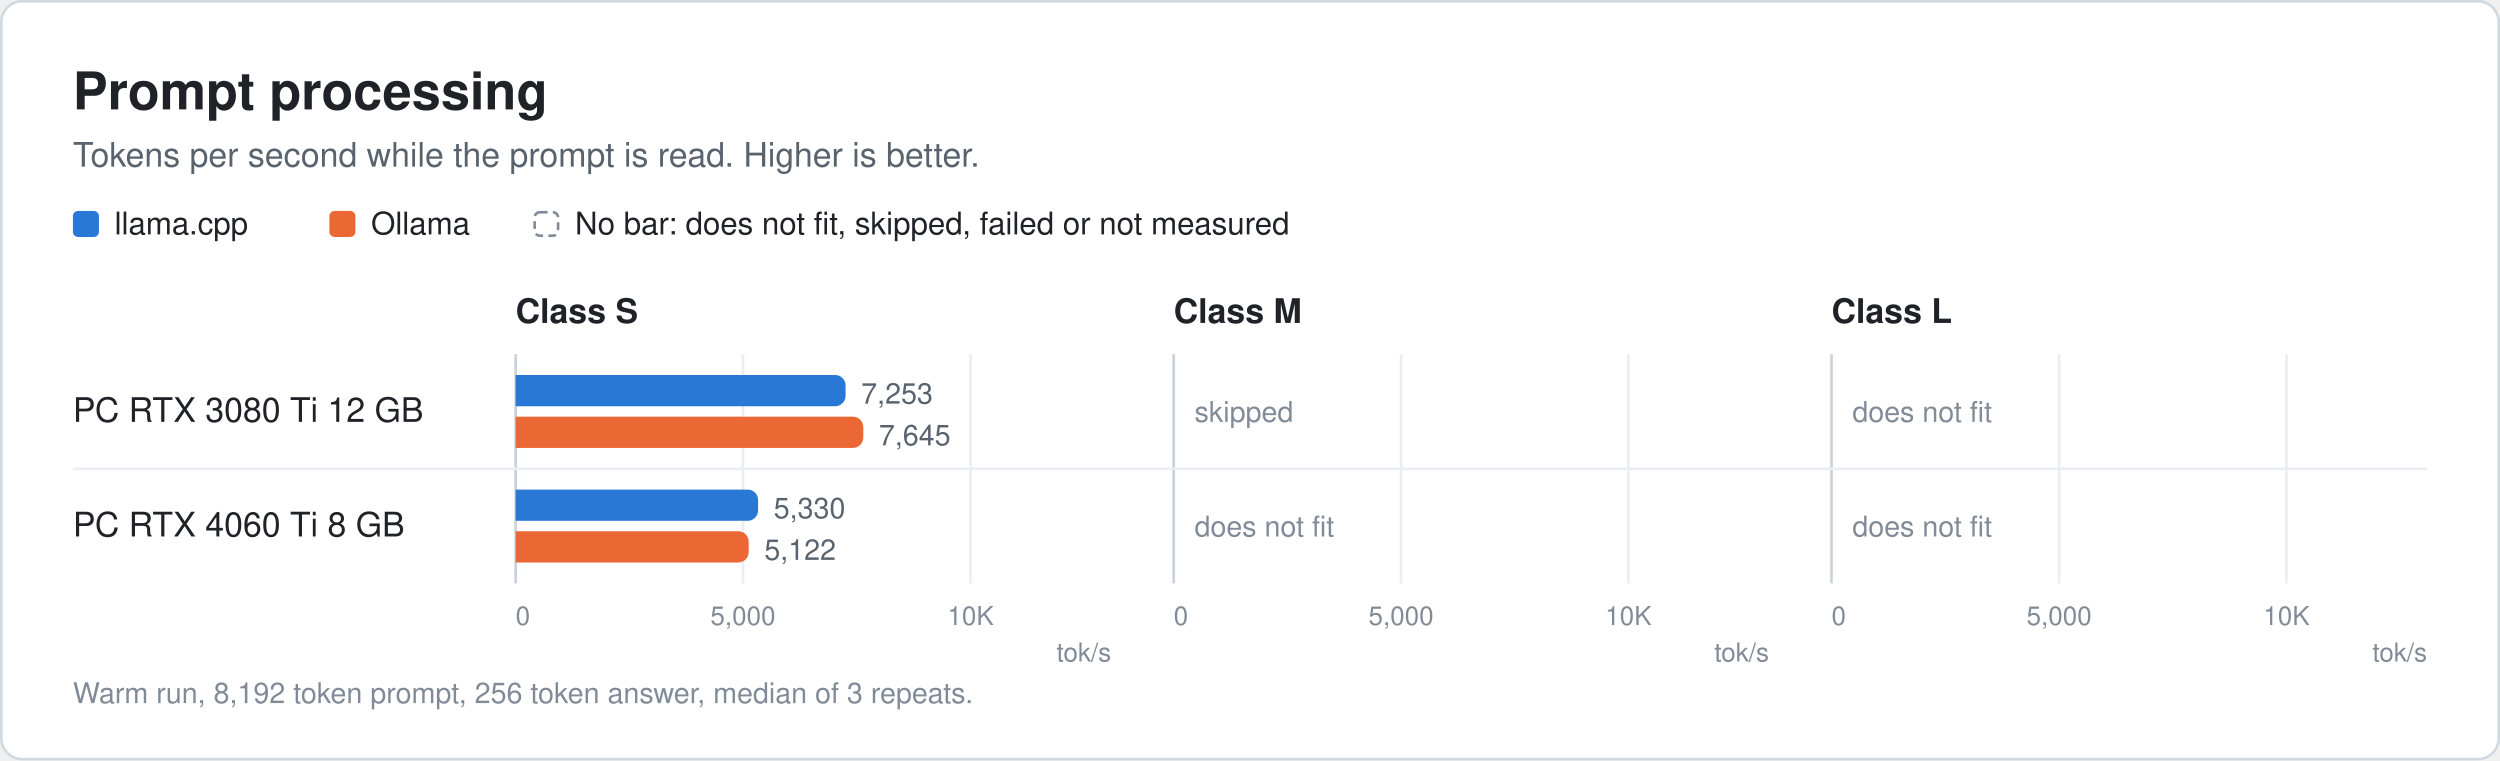
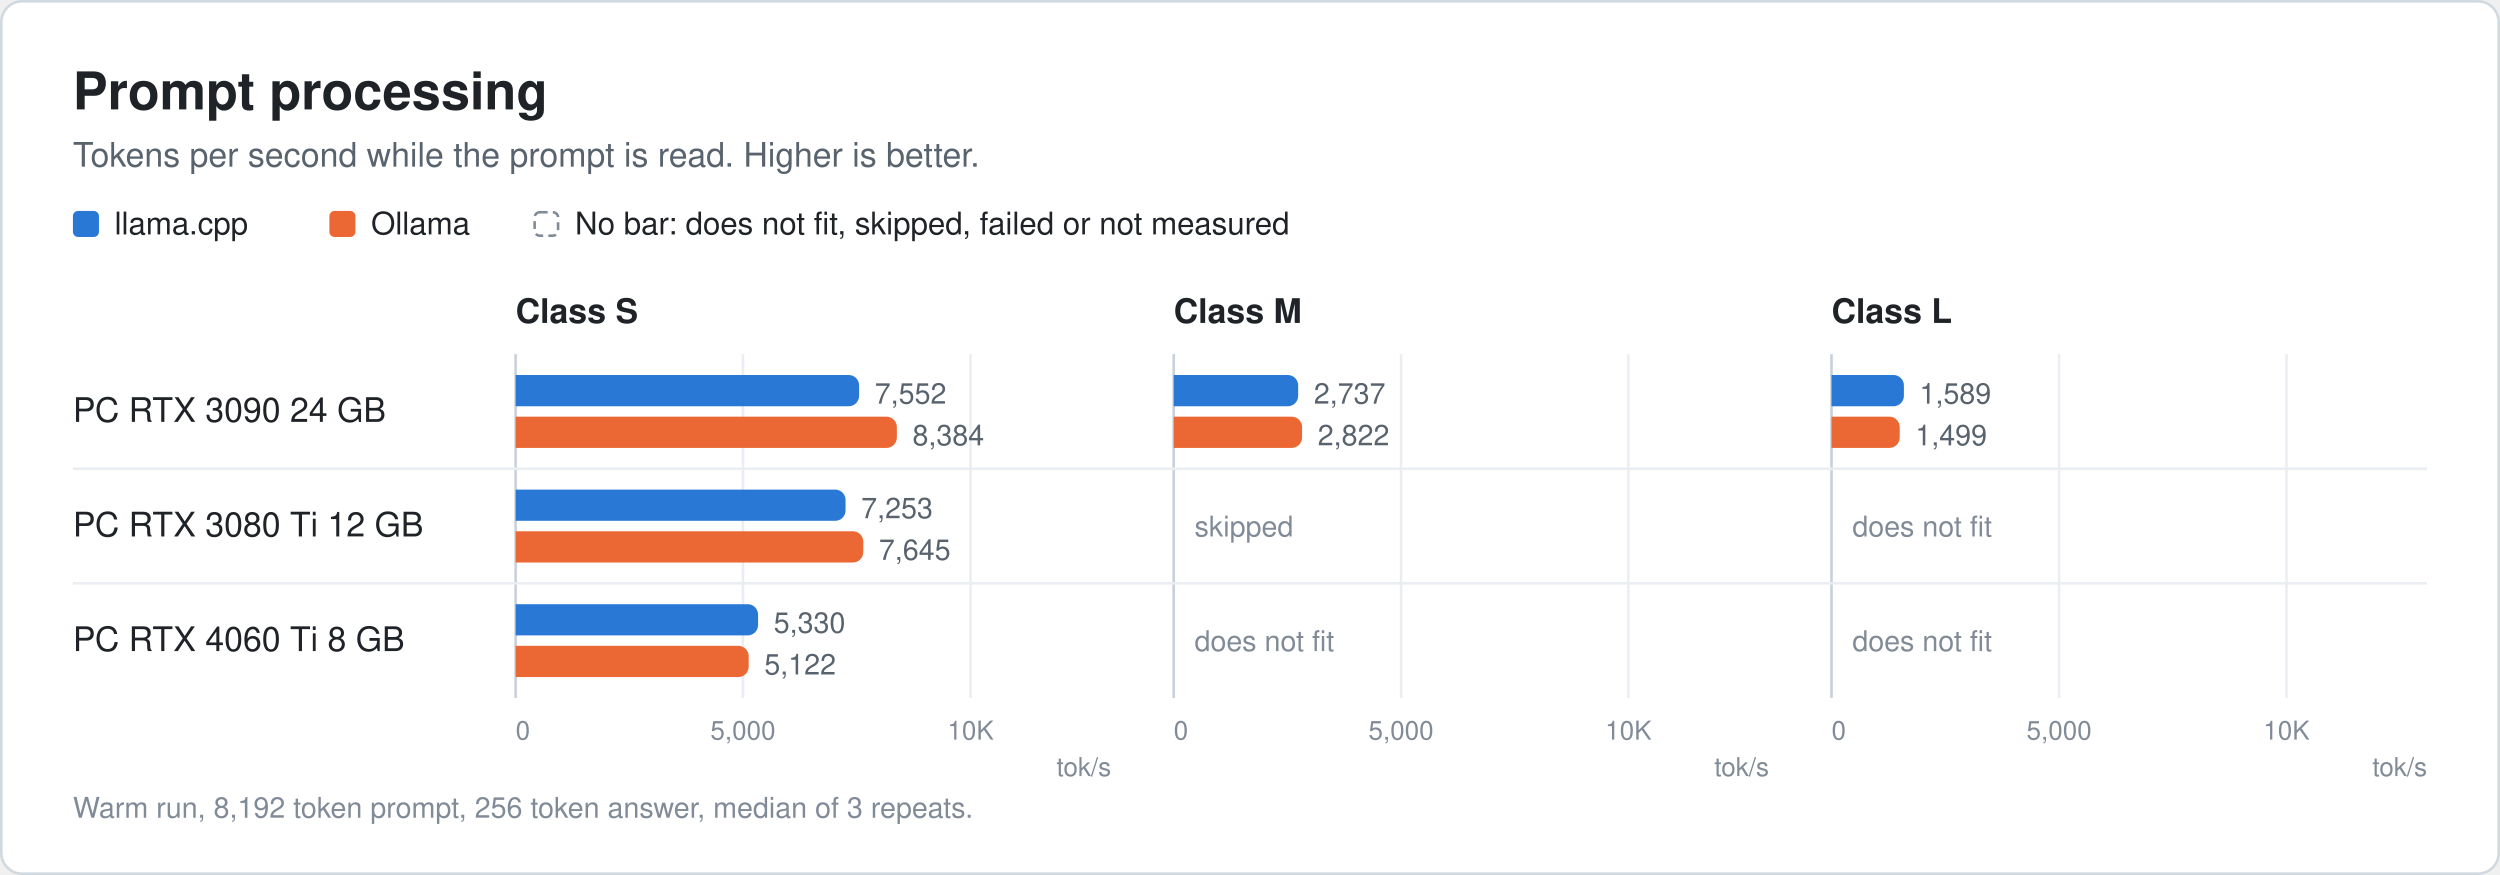
- <svg xmlns="http://www.w3.org/2000/svg" width="960" height="292" viewBox="0 0 960 292" role="img" aria-label="Prompt processing speed in tokens per second per device, model class and engine">
+ <svg xmlns="http://www.w3.org/2000/svg" width="960" height="336" viewBox="0 0 960 336" role="img" aria-label="Prompt processing speed in tokens per second per device, model class and engine">
  <style>
    text { font-family: system-ui, -apple-system, "Segoe UI", Helvetica, Arial, sans-serif; fill: #59636e; }
    .title { font-size: 20px; font-weight: 600; fill: #1f2328; }
    .section { font-size: 15px; font-weight: 600; fill: #1f2328; }
    .panel { font-size: 13px; font-weight: 600; fill: #1f2328; }
    .device { font-size: 13px; fill: #1f2328; }
    .sub { font-size: 13px; }
    .legend { font-size: 12px; fill: #1f2328; }
    .value { font-size: 11px; font-variant-numeric: tabular-nums; }
    .tick { font-size: 10px; fill: #818b98; font-variant-numeric: tabular-nums; }
    .muted, .note, .foot { fill: #818b98; }
    .note { font-size: 11px; }
    .foot { font-size: 11px; }
    .cell { font-size: 12px; font-weight: 600; font-variant-numeric: tabular-nums; }
    .limitlabel { font-size: 10px; fill: #818b98; }
    .grid { stroke: #eaeef2; stroke-width: 1; }
    .row { stroke: #eaeef2; stroke-width: 1; }
    .base { stroke: #c8d1da; stroke-width: 1; }
    .limit { stroke: #b0bac5; stroke-width: 1; stroke-dasharray: 2 3; }
    .gapbox { fill: none; stroke: #818b98; stroke-width: 1; stroke-dasharray: 3 2; }
    </style>
-   <rect x="0.5" y="0.5" width="959" height="291" rx="8" fill="#ffffff" stroke="#d1d9e0" />
+   <rect x="0.5" y="0.5" width="959" height="335" rx="8" fill="#ffffff" stroke="#d1d9e0" />
  <text x="28" y="42" class="title">Prompt processing</text>
  <text x="28" y="64" class="sub">Tokens per second while the prompt is read. Higher is better.</text>
  <rect x="28" y="81" width="10" height="10" rx="2" fill="#2a78d6" />
  <text x="44" y="90" class="legend">llama.cpp</text>
  <rect x="126.48" y="81" width="10" height="10" rx="2" fill="#eb6834" />
  <text x="142.48" y="90" class="legend">Ollama</text>
  <rect x="205.3" y="81.5" width="9" height="9" rx="2" class="gapbox" />
  <text x="220.8" y="90" class="legend">No bar: does not fit, skipped, failed or not measured</text>
  <text x="198.0" y="124" class="panel">Class S</text>
  <text x="450.7" y="124" class="panel">Class M</text>
  <text x="703.3" y="124" class="panel">Class L</text>
-   <text x="198.0" y="240" class="tick" text-anchor="start">0</text>
-   <line x1="285.3" y1="136" x2="285.3" y2="224" class="grid" />
-   <text x="285.3" y="240" class="tick" text-anchor="middle">5,000</text>
-   <line x1="372.7" y1="136" x2="372.7" y2="224" class="grid" />
-   <text x="372.7" y="240" class="tick" text-anchor="middle">10K</text>
-   <line x1="198.0" y1="136" x2="198.0" y2="224" class="base" />
-   <text x="426.7" y="254" class="tick" text-anchor="end">tok/s</text>
-   <path d="M198.0,144.0H320.7A4,4 0 0 1 324.7,148.0V152.0A4,4 0 0 1 320.7,156.0H198.0Z" fill="#2a78d6" />
-   <text x="330.7" y="155.0" class="value">7,253</text>
-   <path d="M198.0,160.0H327.5A4,4 0 0 1 331.5,164.0V168.0A4,4 0 0 1 327.5,172.0H198.0Z" fill="#eb6834" />
-   <text x="337.5" y="171.0" class="value">7,645</text>
-   <path d="M198.0,188.0H287.1A4,4 0 0 1 291.1,192.0V196.0A4,4 0 0 1 287.1,200.0H198.0Z" fill="#2a78d6" />
-   <text x="297.1" y="199.0" class="value">5,330</text>
-   <path d="M198.0,204.0H283.5A4,4 0 0 1 287.5,208.0V212.0A4,4 0 0 1 283.5,216.0H198.0Z" fill="#eb6834" />
-   <text x="293.5" y="215.0" class="value">5,122</text>
-   <text x="450.7" y="240" class="tick" text-anchor="start">0</text>
-   <line x1="538.0" y1="136" x2="538.0" y2="224" class="grid" />
-   <text x="538.0" y="240" class="tick" text-anchor="middle">5,000</text>
-   <line x1="625.3" y1="136" x2="625.3" y2="224" class="grid" />
-   <text x="625.3" y="240" class="tick" text-anchor="middle">10K</text>
-   <line x1="450.7" y1="136" x2="450.7" y2="224" class="base" />
-   <text x="679.3" y="254" class="tick" text-anchor="end">tok/s</text>
-   <text x="458.7" y="162.0" class="note">skipped</text>
-   <text x="458.7" y="206.0" class="note">does not fit</text>
-   <text x="703.3" y="240" class="tick" text-anchor="start">0</text>
-   <line x1="790.7" y1="136" x2="790.7" y2="224" class="grid" />
-   <text x="790.7" y="240" class="tick" text-anchor="middle">5,000</text>
-   <line x1="878.0" y1="136" x2="878.0" y2="224" class="grid" />
-   <text x="878.0" y="240" class="tick" text-anchor="middle">10K</text>
-   <line x1="703.3" y1="136" x2="703.3" y2="224" class="base" />
-   <text x="932.0" y="254" class="tick" text-anchor="end">tok/s</text>
-   <text x="711.3" y="162.0" class="note">does not fit</text>
+   <text x="198.0" y="284" class="tick" text-anchor="start">0</text>
+   <line x1="285.3" y1="136" x2="285.3" y2="268" class="grid" />
+   <text x="285.3" y="284" class="tick" text-anchor="middle">5,000</text>
+   <line x1="372.7" y1="136" x2="372.7" y2="268" class="grid" />
+   <text x="372.7" y="284" class="tick" text-anchor="middle">10K</text>
+   <line x1="198.0" y1="136" x2="198.0" y2="268" class="base" />
+   <text x="426.7" y="298" class="tick" text-anchor="end">tok/s</text>
+   <path d="M198.0,144.0H325.9A4,4 0 0 1 329.9,148.0V152.0A4,4 0 0 1 325.9,156.0H198.0Z" fill="#2a78d6" />
+   <text x="335.9" y="155.0" class="value">7,552</text>
+   <path d="M198.0,160.0H340.4A4,4 0 0 1 344.4,164.0V168.0A4,4 0 0 1 340.4,172.0H198.0Z" fill="#eb6834" />
+   <text x="350.4" y="171.0" class="value">8,384</text>
+   <path d="M198.0,188.0H320.7A4,4 0 0 1 324.7,192.0V196.0A4,4 0 0 1 320.7,200.0H198.0Z" fill="#2a78d6" />
+   <text x="330.7" y="199.0" class="value">7,253</text>
+   <path d="M198.0,204.0H327.5A4,4 0 0 1 331.5,208.0V212.0A4,4 0 0 1 327.5,216.0H198.0Z" fill="#eb6834" />
+   <text x="337.5" y="215.0" class="value">7,645</text>
+   <path d="M198.0,232.0H287.1A4,4 0 0 1 291.1,236.0V240.0A4,4 0 0 1 287.1,244.0H198.0Z" fill="#2a78d6" />
+   <text x="297.1" y="243.0" class="value">5,330</text>
+   <path d="M198.0,248.0H283.5A4,4 0 0 1 287.5,252.0V256.0A4,4 0 0 1 283.5,260.0H198.0Z" fill="#eb6834" />
+   <text x="293.5" y="259.0" class="value">5,122</text>
+   <text x="450.7" y="284" class="tick" text-anchor="start">0</text>
+   <line x1="538.0" y1="136" x2="538.0" y2="268" class="grid" />
+   <text x="538.0" y="284" class="tick" text-anchor="middle">5,000</text>
+   <line x1="625.3" y1="136" x2="625.3" y2="268" class="grid" />
+   <text x="625.3" y="284" class="tick" text-anchor="middle">10K</text>
+   <line x1="450.7" y1="136" x2="450.7" y2="268" class="base" />
+   <text x="679.3" y="298" class="tick" text-anchor="end">tok/s</text>
+   <path d="M450.7,144.0H494.5A4,4 0 0 1 498.5,148.0V152.0A4,4 0 0 1 494.5,156.0H450.7Z" fill="#2a78d6" />
+   <text x="504.5" y="155.0" class="value">2,737</text>
+   <path d="M450.7,160.0H496.0A4,4 0 0 1 500.0,164.0V168.0A4,4 0 0 1 496.0,172.0H450.7Z" fill="#eb6834" />
+   <text x="506.0" y="171.0" class="value">2,822</text>
+   <text x="458.7" y="206.0" class="note">skipped</text>
+   <text x="458.7" y="250.0" class="note">does not fit</text>
+   <text x="703.3" y="284" class="tick" text-anchor="start">0</text>
+   <line x1="790.7" y1="136" x2="790.7" y2="268" class="grid" />
+   <text x="790.7" y="284" class="tick" text-anchor="middle">5,000</text>
+   <line x1="878.0" y1="136" x2="878.0" y2="268" class="grid" />
+   <text x="878.0" y="284" class="tick" text-anchor="middle">10K</text>
+   <line x1="703.3" y1="136" x2="703.3" y2="268" class="base" />
+   <text x="932.0" y="298" class="tick" text-anchor="end">tok/s</text>
+   <path d="M703.3,144.0H727.1A4,4 0 0 1 731.1,148.0V152.0A4,4 0 0 1 727.1,156.0H703.3Z" fill="#2a78d6" />
+   <text x="737.1" y="155.0" class="value">1,589</text>
+   <path d="M703.3,160.0H725.5A4,4 0 0 1 729.5,164.0V168.0A4,4 0 0 1 725.5,172.0H703.3Z" fill="#eb6834" />
+   <text x="735.5" y="171.0" class="value">1,499</text>
  <text x="711.3" y="206.0" class="note">does not fit</text>
-   <text x="28" y="162.0" class="device">PC RTX 3080 Ti 12 GB</text>
+   <text x="711.3" y="250.0" class="note">does not fit</text>
+   <text x="28" y="162.0" class="device">PC RTX 3090 24 GB</text>
  <line x1="28" y1="180" x2="932" y2="180" class="row" />
-   <text x="28" y="206.0" class="device">PC RTX 4060 Ti 8 GB</text>
-   <text x="28" y="270" class="foot">Warm run, 8,192 token prompt, 256 token answer, median of 3 repeats.</text>
+   <text x="28" y="206.0" class="device">PC RTX 3080 Ti 12 GB</text>
+   <line x1="28" y1="224" x2="932" y2="224" class="row" />
+   <text x="28" y="250.0" class="device">PC RTX 4060 Ti 8 GB</text>
+   <text x="28" y="314" class="foot">Warm run, 8,192 token prompt, 256 token answer, median of 3 repeats.</text>
</svg>
